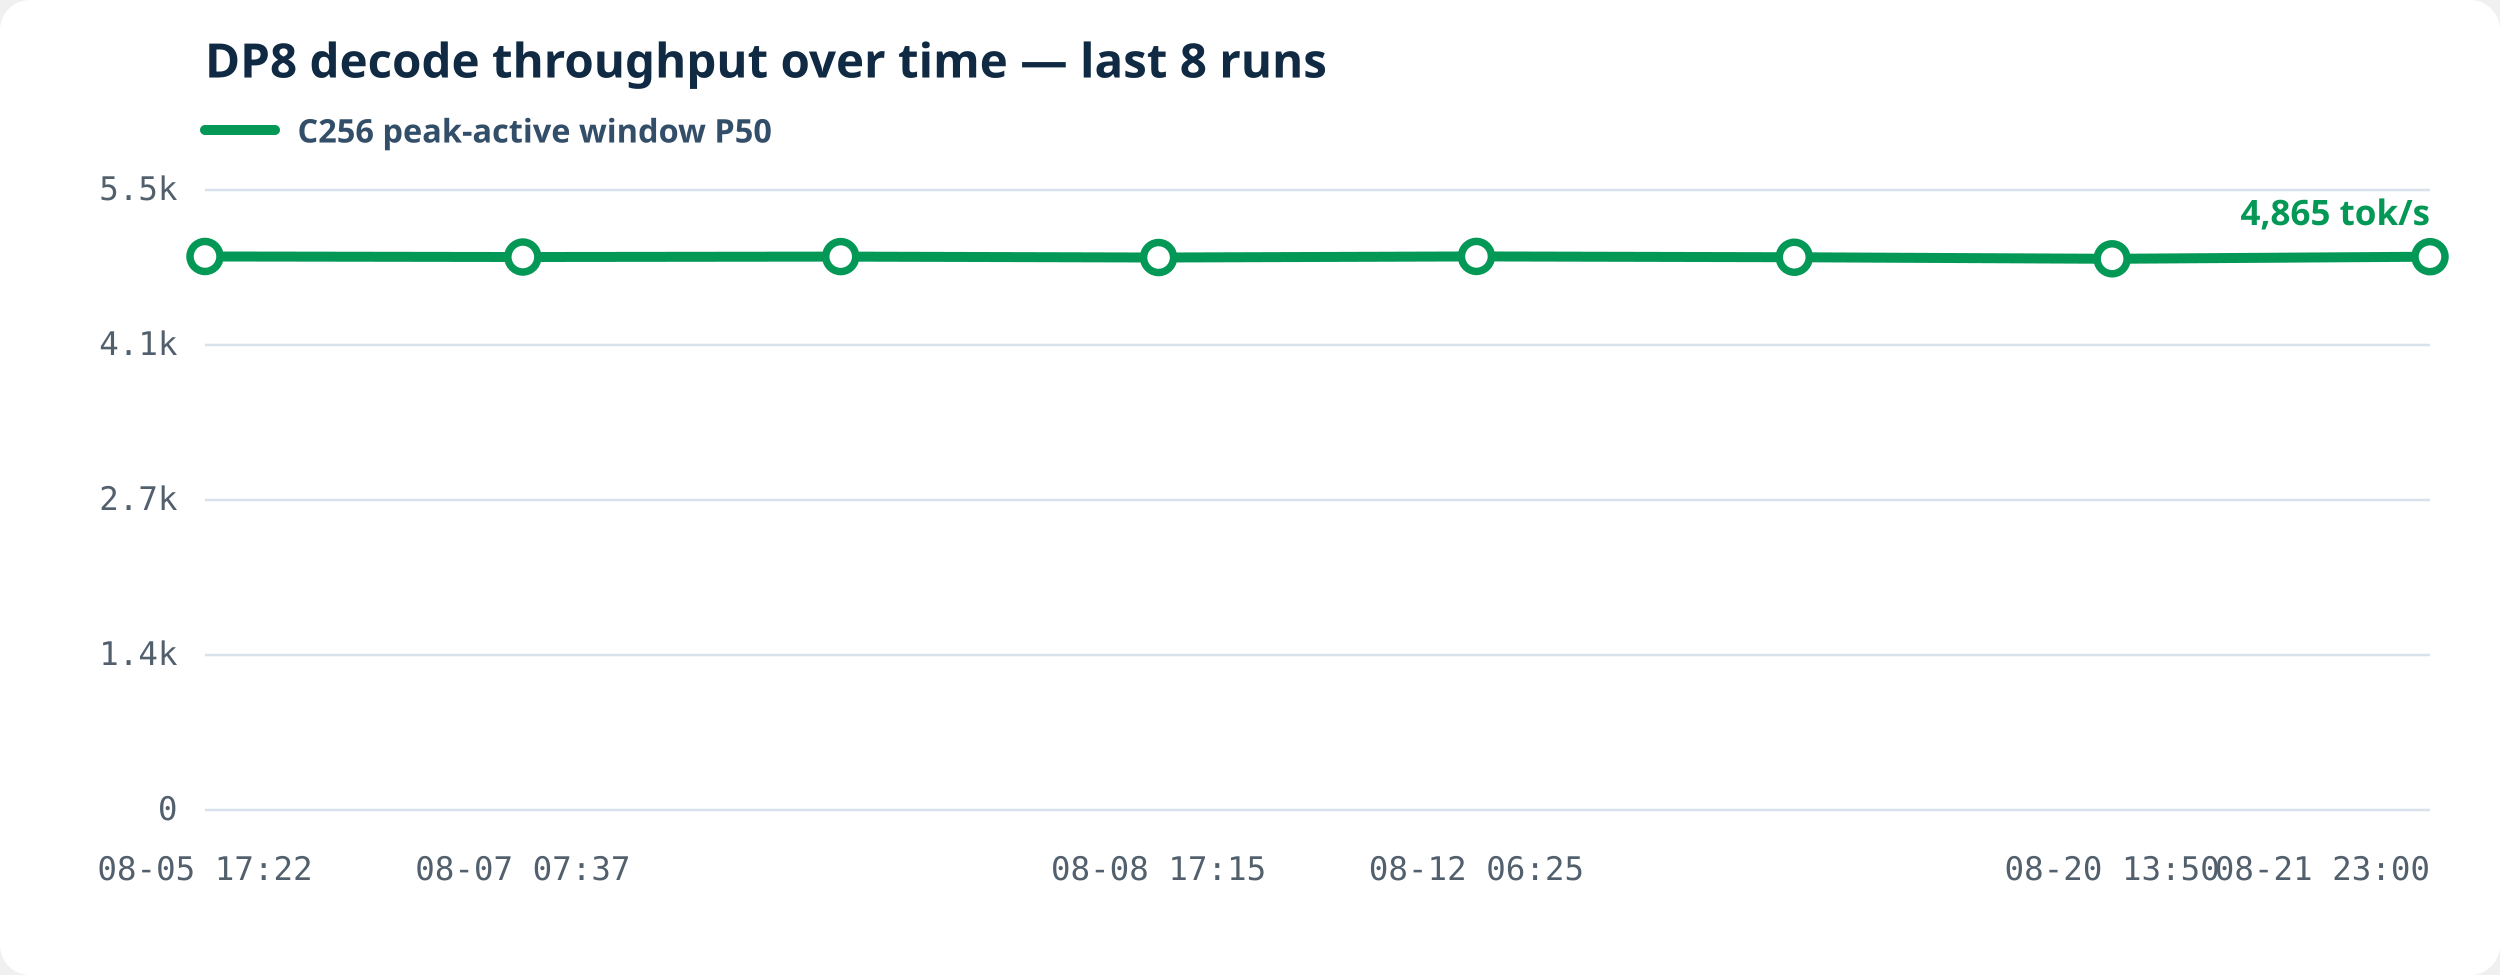
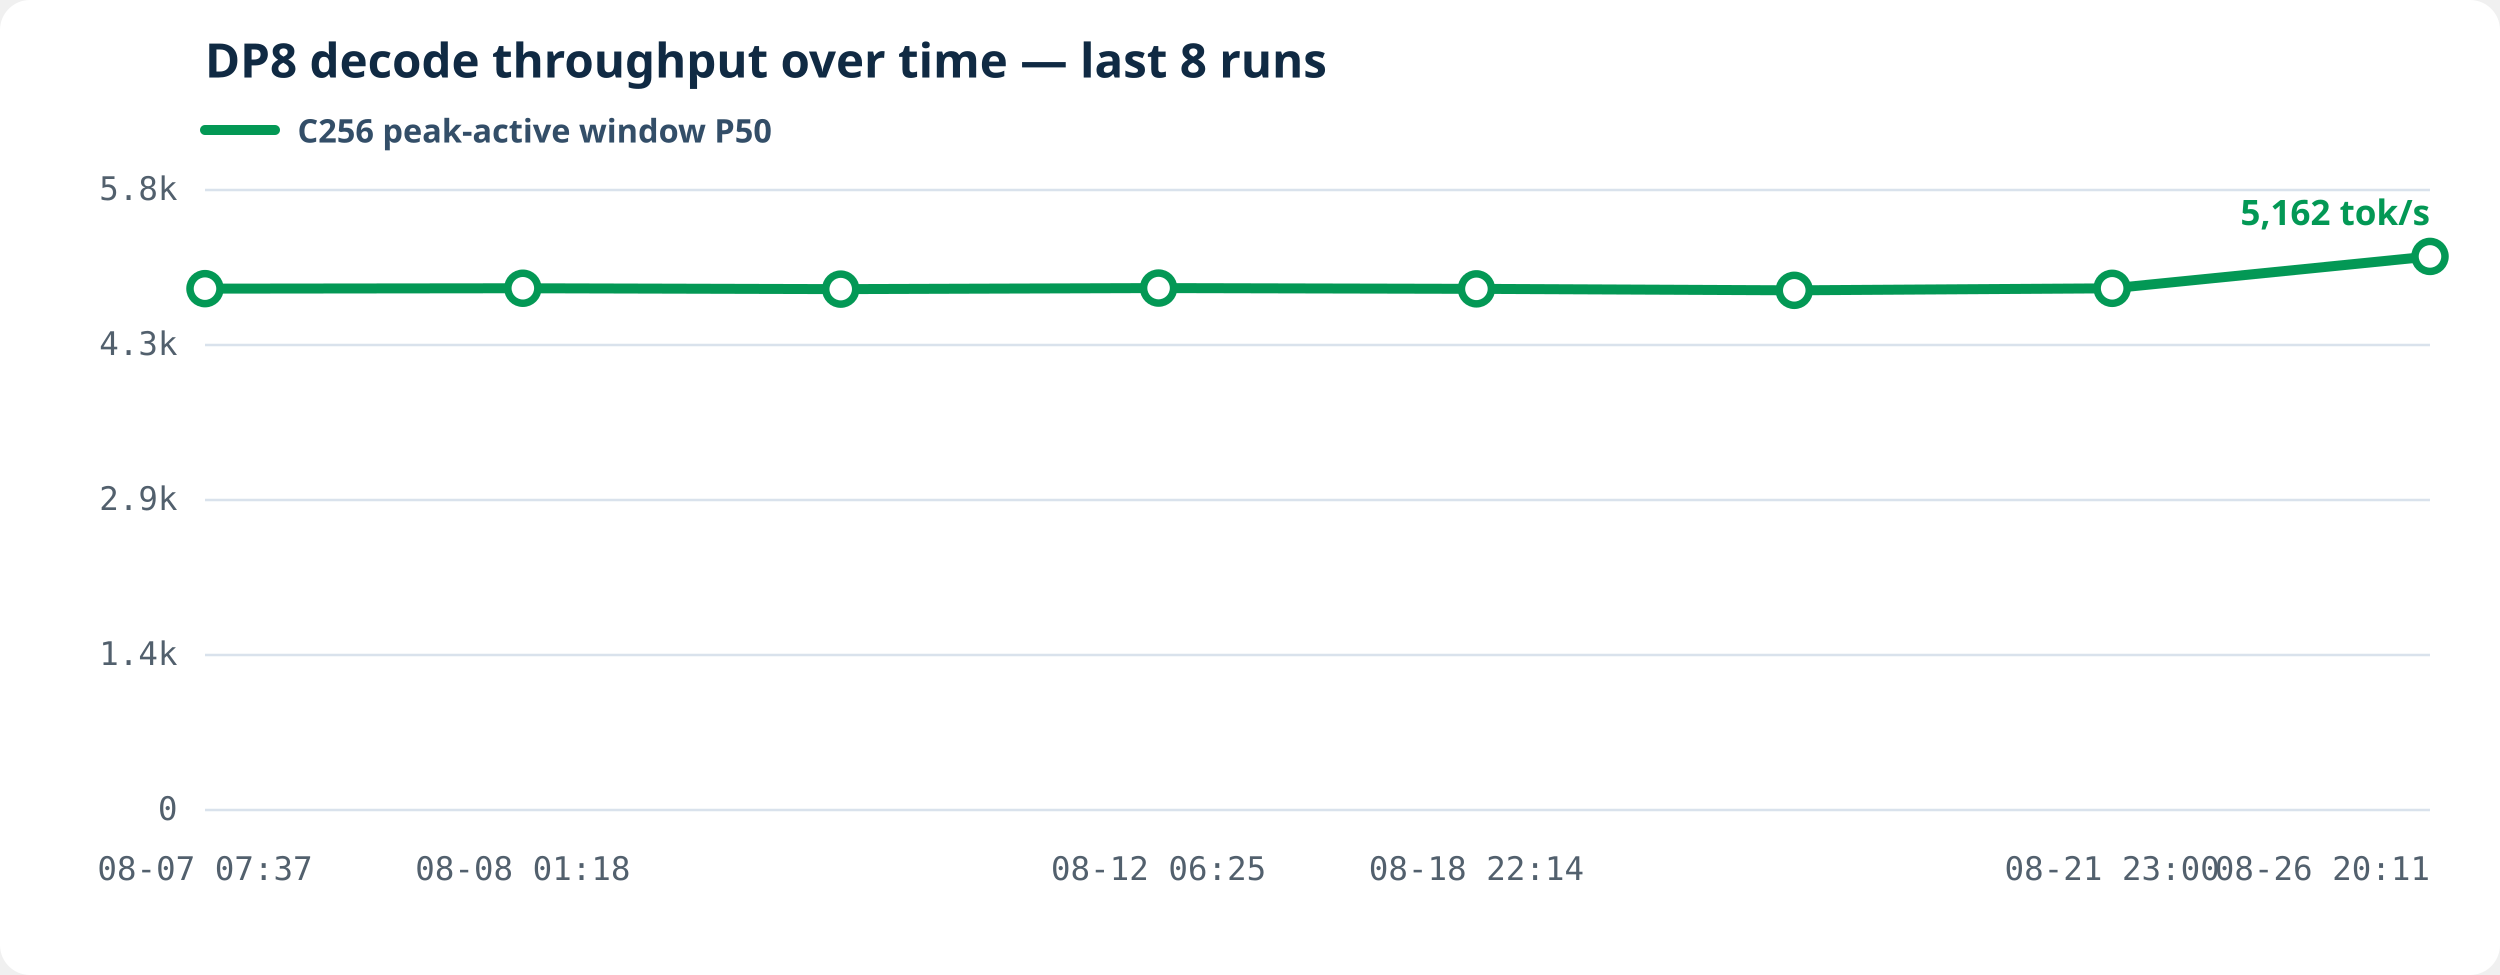
<svg xmlns="http://www.w3.org/2000/svg" viewBox="0 0 1000 390" role="img" aria-labelledby="decode-history-title decode-history-desc">
  <style>.bg{fill:#fff}.grid{stroke:#d9e2ec;stroke-width:1}.axis{fill:#52606d;font:13px ui-monospace,SFMono-Regular,Consolas,monospace}.heading{fill:#102a43;font:600 19px system-ui,sans-serif}.line{fill:none;stroke-width:4;stroke-linejoin:round;stroke-linecap:round}.dot{fill:#fff;stroke-width:3}.latest{stroke-width:3}.legend{fill:#334e68;font:600 13px system-ui,sans-serif}.value{font:600 14px system-ui,sans-serif}</style>
  <rect class="bg" width="1000" height="390" rx="12" />
  <text class="heading" x="82" y="31">DP8 decode throughput over time — last 8 runs</text>
  <line x1="82" y1="52" x2="110" y2="52" stroke="#039855" stroke-width="4" stroke-linecap="round" />
  <text class="legend" x="119" y="57">C256 peak-active window P50</text>
  <line class="grid" x1="82" y1="324.00" x2="972" y2="324.00" />
  <text class="axis" text-anchor="end" x="71" y="328.00">0</text>
  <line class="grid" x1="82" y1="262.00" x2="972" y2="262.00" />
  <text class="axis" text-anchor="end" x="71" y="266.00">1.4k</text>
  <line class="grid" x1="82" y1="200.00" x2="972" y2="200.00" />
-   <text class="axis" text-anchor="end" x="71" y="204.00">2.7k</text>
+   <text class="axis" text-anchor="end" x="71" y="204.00">2.9k</text>
  <line class="grid" x1="82" y1="138.00" x2="972" y2="138.00" />
-   <text class="axis" text-anchor="end" x="71" y="142.00">4.1k</text>
+   <text class="axis" text-anchor="end" x="71" y="142.00">4.3k</text>
  <line class="grid" x1="82" y1="76.00" x2="972" y2="76.00" />
-   <text class="axis" text-anchor="end" x="71" y="80.00">5.5k</text>
-   <text class="axis" text-anchor="middle" x="82.00" y="352">08-05 17:22</text>
-   <text class="axis" text-anchor="middle" x="209.14" y="352">08-07 07:37</text>
-   <text class="axis" text-anchor="middle" x="463.43" y="352">08-08 17:15</text>
-   <text class="axis" text-anchor="middle" x="590.57" y="352">08-12 06:25</text>
-   <text class="axis" text-anchor="middle" x="844.86" y="352">08-20 13:50</text>
-   <text class="axis" text-anchor="end" x="972.00" y="352">08-21 23:00</text>
-   <polyline class="line" stroke="#039855" points="82.00,102.59 209.14,102.81 336.29,102.64 463.43,103.01 590.57,102.57 717.71,102.90 844.86,103.52 972.00,102.68" />
-   <circle class="dot" fill="#fff" stroke="#039855" cx="82.00" cy="102.59" r="6" />
-   <circle class="dot" fill="#fff" stroke="#039855" cx="209.14" cy="102.81" r="6" />
-   <circle class="dot" fill="#fff" stroke="#039855" cx="336.29" cy="102.64" r="6" />
-   <circle class="dot" fill="#fff" stroke="#039855" cx="463.43" cy="103.01" r="6" />
-   <circle class="dot" fill="#fff" stroke="#039855" cx="590.57" cy="102.57" r="6" />
-   <circle class="dot" fill="#fff" stroke="#039855" cx="717.71" cy="102.90" r="6" />
-   <circle class="dot" fill="#fff" stroke="#039855" cx="844.86" cy="103.52" r="6" />
-   <circle class="dot latest" fill="#039855" stroke="#039855" cx="972.00" cy="102.68" r="6" />
-   <text class="value" fill="#039855" text-anchor="end" x="972.00" y="90.00">4,865 tok/s</text>
+   <text class="axis" text-anchor="end" x="71" y="80.00">5.8k</text>
+   <text class="axis" text-anchor="middle" x="82.00" y="352">08-07 07:37</text>
+   <text class="axis" text-anchor="middle" x="209.14" y="352">08-08 01:18</text>
+   <text class="axis" text-anchor="middle" x="463.43" y="352">08-12 06:25</text>
+   <text class="axis" text-anchor="middle" x="590.57" y="352">08-18 22:14</text>
+   <text class="axis" text-anchor="middle" x="844.86" y="352">08-21 23:00</text>
+   <text class="axis" text-anchor="end" x="972.00" y="352">08-26 20:11</text>
+   <polyline class="line" stroke="#039855" points="82.00,115.46 209.14,115.30 336.29,115.65 463.43,115.23 590.57,115.54 717.71,116.13 844.86,115.33 972.00,102.57" />
+   <circle class="dot" fill="#fff" stroke="#039855" cx="82.00" cy="115.46" r="6" />
+   <circle class="dot" fill="#fff" stroke="#039855" cx="209.14" cy="115.30" r="6" />
+   <circle class="dot" fill="#fff" stroke="#039855" cx="336.29" cy="115.65" r="6" />
+   <circle class="dot" fill="#fff" stroke="#039855" cx="463.43" cy="115.23" r="6" />
+   <circle class="dot" fill="#fff" stroke="#039855" cx="590.57" cy="115.54" r="6" />
+   <circle class="dot" fill="#fff" stroke="#039855" cx="717.71" cy="116.13" r="6" />
+   <circle class="dot" fill="#fff" stroke="#039855" cx="844.86" cy="115.33" r="6" />
+   <circle class="dot latest" fill="#039855" stroke="#039855" cx="972.00" cy="102.57" r="6" />
+   <text class="value" fill="#039855" text-anchor="end" x="972.00" y="90.00">5,162 tok/s</text>
</svg>
